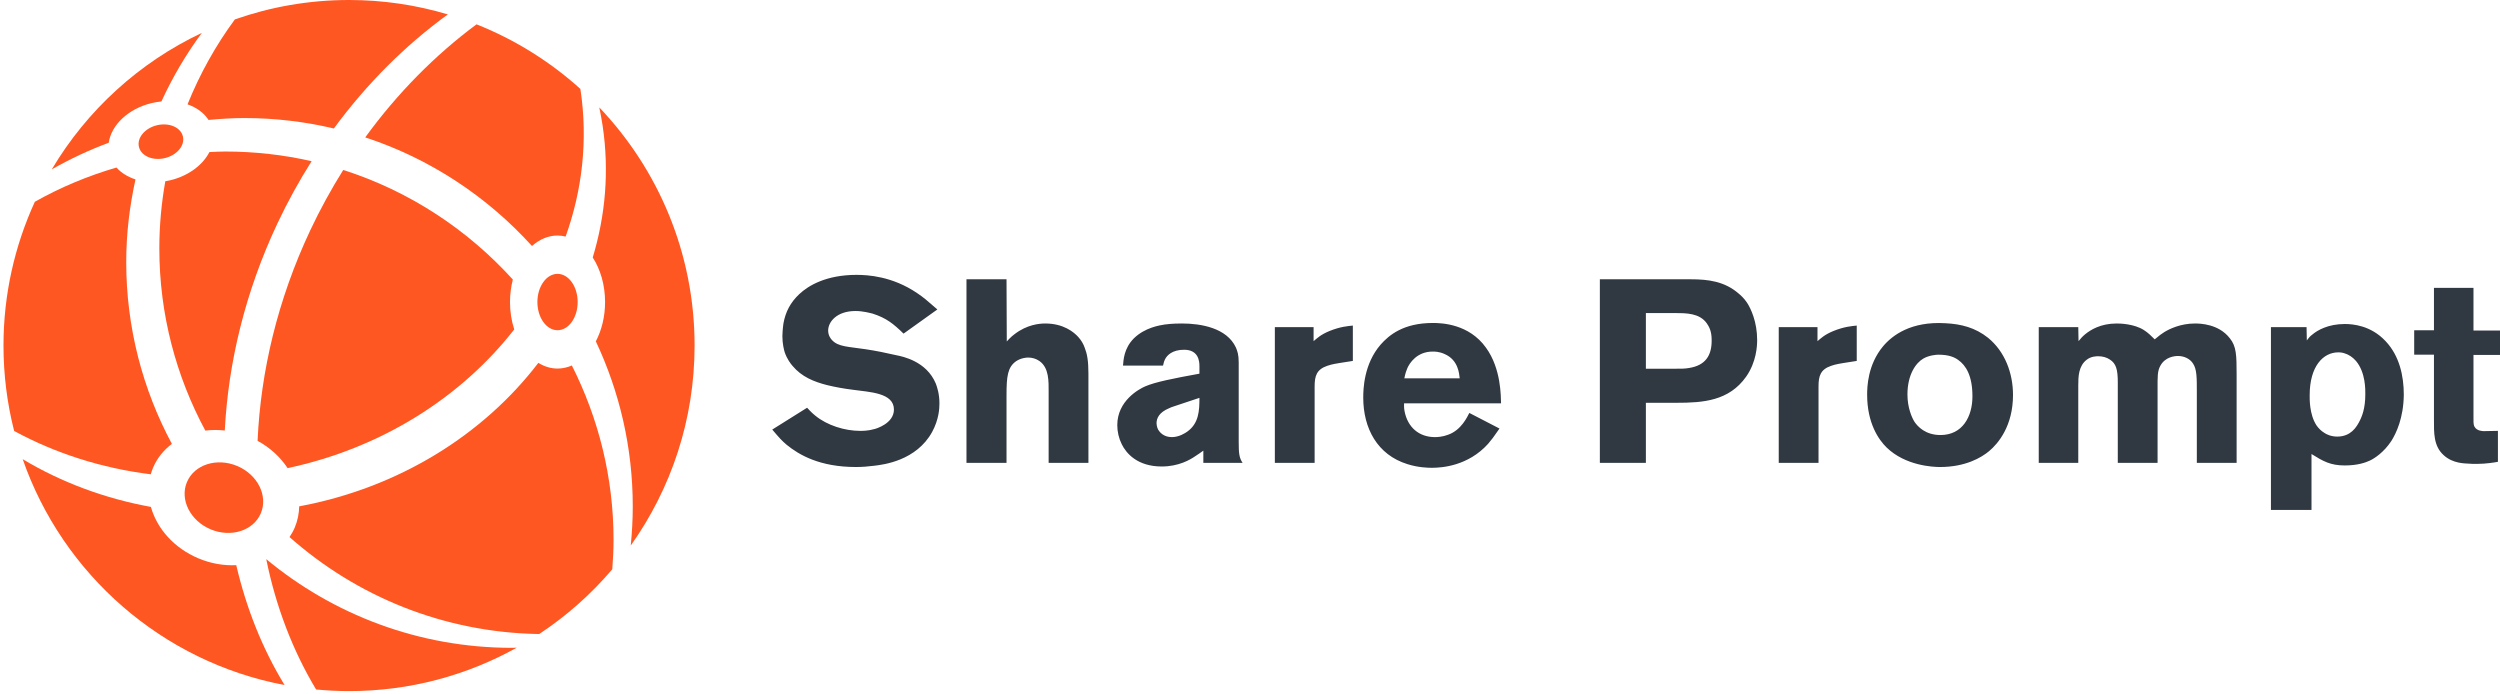
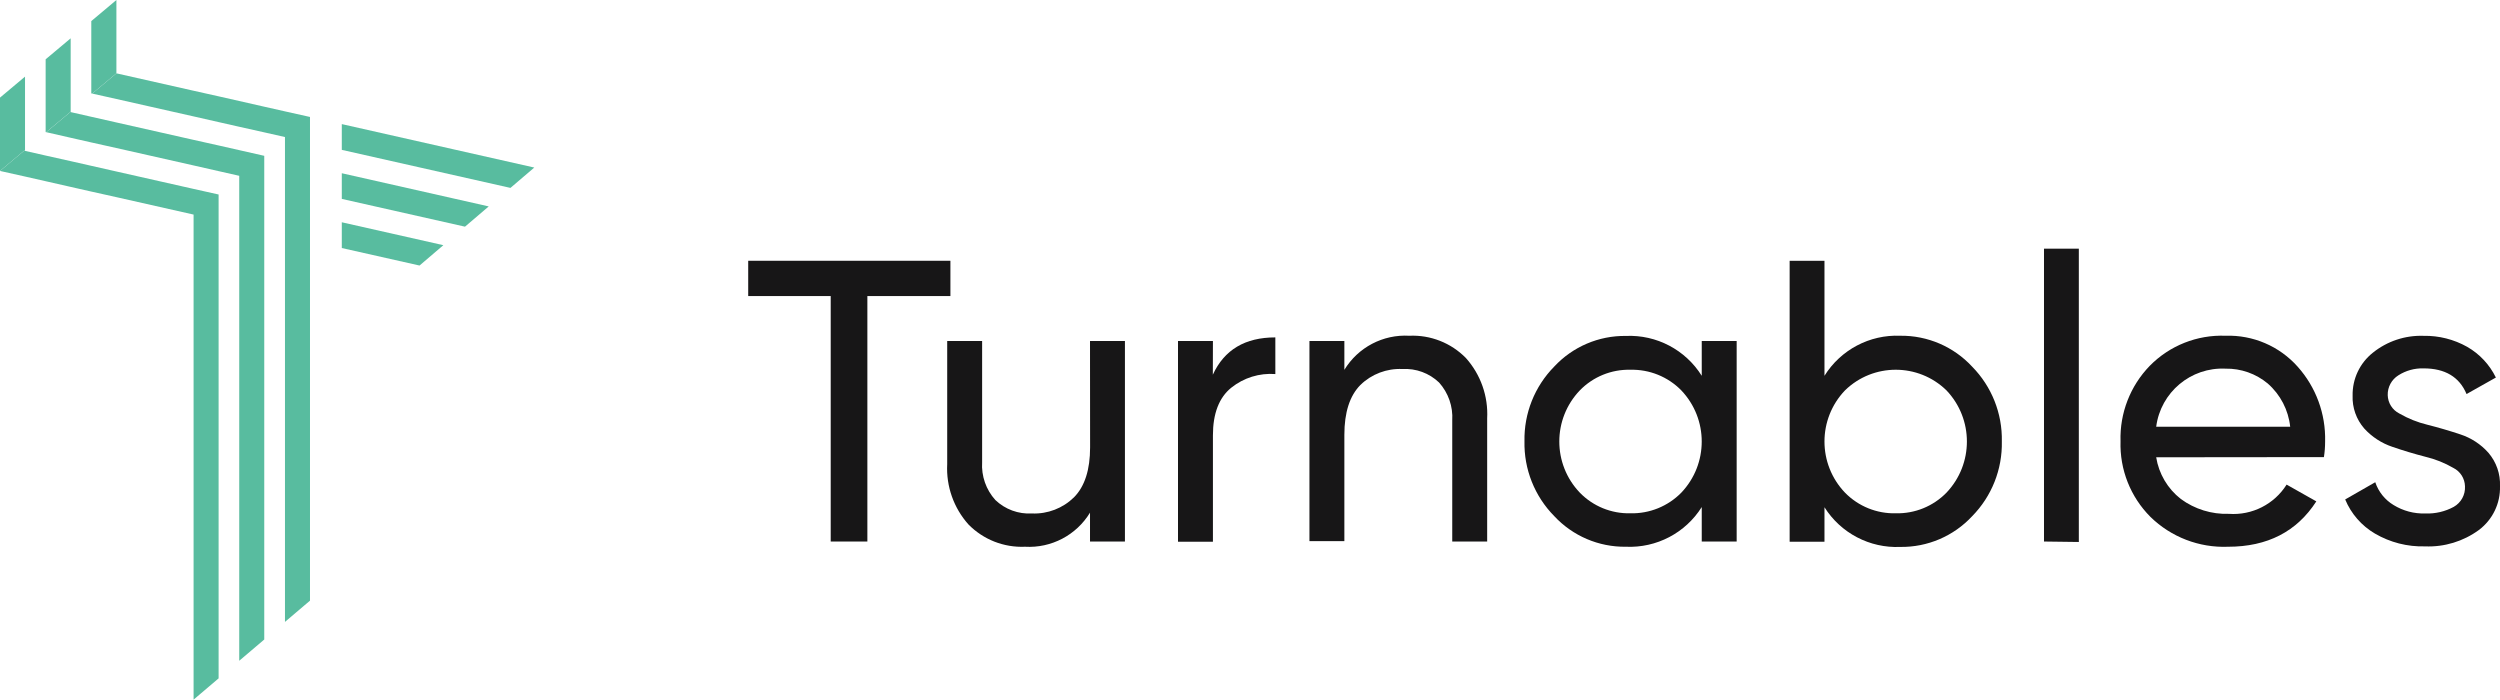
- <svg xmlns="http://www.w3.org/2000/svg" width="573" height="159" viewBox="0 0 573 159" fill="none">
-   <path d="M83.712 31.488C98.567 36.36 111.671 45.056 121.933 56.386C123.624 54.872 125.628 53.984 127.786 53.984C128.42 53.984 129.038 54.076 129.64 54.222C133.439 43.619 134.789 32.196 133.054 20.582C133.044 20.51 133.024 20.442 133.014 20.37C126.081 14.121 118.038 9.083 109.216 5.578C99.795 12.571 91.138 21.284 83.712 31.488Z" fill="#FF5722" />
-   <path d="M47.795 27.49C50.511 27.235 53.251 27.057 56.035 27.057C63.09 27.057 69.944 27.895 76.521 29.45C84.123 19.104 92.999 10.308 102.643 3.302C95.47 1.161 87.87 0 79.999 0C70.828 0 62.027 1.577 53.835 4.445C49.434 10.404 45.797 16.949 42.983 23.916C45.059 24.64 46.754 25.875 47.795 27.49Z" fill="#FF5722" />
-   <path d="M38.995 41.325C38.624 41.413 38.255 41.485 37.888 41.545C37.006 46.542 36.52 51.675 36.52 56.926C36.52 72.048 40.365 86.252 47.061 98.694C48.505 98.507 50.004 98.507 51.52 98.674C52.326 83.054 56.218 66.871 63.571 51.241C65.926 46.231 68.562 41.469 71.422 36.944C65.058 35.495 58.434 34.729 51.628 34.729C50.409 34.729 49.207 34.799 48 34.852C46.483 37.814 43.192 40.326 38.995 41.325Z" fill="#FF5722" />
-   <path d="M78.671 38.956C75.927 43.343 73.386 47.95 71.111 52.79C63.629 68.696 59.742 85.168 59.038 101.041C61.94 102.619 64.277 104.802 65.918 107.293C87.547 102.686 105.762 91.007 117.865 75.502C117.244 73.587 116.891 71.468 116.891 69.23C116.891 67.417 117.131 65.684 117.543 64.073C107.13 52.575 93.795 43.79 78.671 38.956Z" fill="#FF5722" />
-   <path d="M35.086 107.189C36.023 104.972 37.531 103.145 39.398 101.739C32.737 89.317 28.932 75.135 28.932 60.053C28.932 53.544 29.71 47.226 31.056 41.122C29.287 40.552 27.779 39.618 26.691 38.396C20.114 40.318 13.84 42.947 7.987 46.245C3.387 56.282 0.8 67.437 0.8 79.201C0.8 85.961 1.652 92.52 3.245 98.782C12.662 103.889 23.28 107.311 34.556 108.707C34.701 108.196 34.875 107.69 35.086 107.189Z" fill="#FF5722" />
-   <path d="M127.786 84.472C126.22 84.472 124.733 84.003 123.389 83.169C110.851 99.55 91.541 111.778 68.574 116.056C68.538 117.701 68.222 119.342 67.557 120.915C67.228 121.691 66.816 122.409 66.359 123.093C81.644 136.641 101.63 144.985 123.584 145.32C129.85 141.182 135.489 136.177 140.335 130.477C140.507 128.248 140.626 126.002 140.626 123.727C140.626 109.339 137.14 95.791 131.07 83.768C130.033 84.222 128.93 84.472 127.786 84.472Z" fill="#FF5722" />
-   <path d="M61.024 128.154C63.222 138.981 67.075 149.091 72.451 158.031C74.938 158.264 77.453 158.4 80.001 158.4C93.952 158.4 107.05 154.781 118.435 148.449C118.074 148.453 117.721 148.483 117.362 148.483C95.939 148.481 76.322 140.833 61.024 128.154Z" fill="#FF5722" />
-   <path d="M45.446 127.961C39.856 125.6 35.951 121.099 34.585 116.183C23.948 114.257 13.993 110.508 5.205 105.249C14.408 131.674 37.208 151.721 65.226 157.01C60.177 148.754 56.466 139.465 54.15 129.536C51.321 129.674 48.337 129.183 45.446 127.961Z" fill="#FF5722" />
-   <path d="M34.779 23.621C35.523 23.444 36.263 23.328 36.993 23.256C39.555 17.686 42.656 12.418 46.266 7.538C31.913 14.306 19.928 25.254 11.872 38.819C16.024 36.44 20.393 34.406 24.928 32.709C25.484 28.682 29.387 24.905 34.779 23.621Z" fill="#FF5722" />
-   <path d="M159.2 79.201C159.2 58.035 150.88 38.823 137.354 24.614C137.651 26.008 137.912 27.418 138.126 28.846C139.671 39.2 138.762 49.404 135.856 59.012C137.605 61.716 138.682 65.294 138.682 69.23C138.682 72.602 137.89 75.709 136.564 78.234C141.97 89.716 145.029 102.523 145.029 116.058C145.029 119.093 144.86 122.086 144.563 125.045C153.766 112.103 159.2 96.291 159.2 79.201Z" fill="#FF5722" />
-   <path d="M48.253 121.31C52.928 123.286 58.091 121.643 59.784 117.639C61.477 113.635 59.058 108.786 54.383 106.81C49.707 104.833 44.544 106.476 42.852 110.48C41.159 114.485 43.577 119.333 48.253 121.31Z" fill="#FF5722" />
-   <path d="M127.786 75.687C130.334 75.687 132.4 72.796 132.4 69.228C132.4 65.661 130.334 62.769 127.786 62.769C125.237 62.769 123.171 65.661 123.171 69.228C123.171 72.796 125.237 75.687 127.786 75.687Z" fill="#FF5722" />
-   <path d="M37.782 36.238C40.565 35.575 42.419 33.35 41.923 31.27C41.428 29.189 38.769 28.041 35.986 28.704C33.203 29.368 31.349 31.592 31.845 33.673C32.341 35.753 34.999 36.902 37.782 36.238Z" fill="#FF5722" />
-   <path d="M215.319 92.439C215.319 93.631 215.2 96.134 213.65 98.995C210.015 105.609 202.446 106.503 200.42 106.742C199.05 106.921 197.619 107.04 196.189 107.04C187.846 107.04 183.138 104.239 180.337 101.974C179.205 101.021 178.669 100.425 177 98.458L184.986 93.452C185.164 93.631 185.999 94.585 186.833 95.24C189.574 97.505 193.627 98.756 197.143 98.756C197.619 98.756 199.05 98.756 200.42 98.339C200.718 98.279 204.89 97.088 204.89 93.87C204.89 89.996 199.288 89.877 195.534 89.34C193.567 89.102 191.541 88.745 189.574 88.268C186.535 87.493 183.734 86.361 181.648 83.858C181.231 83.381 180.397 82.308 179.86 80.759C179.682 80.163 179.324 78.792 179.324 77.064C179.324 76.707 179.384 75.336 179.563 74.144C180.039 71.462 181.172 69.317 183.198 67.41C185.284 65.443 189.395 63 196.308 63C198.871 63 204.473 63.298 210.194 67.172C211.624 68.125 212.458 68.84 214.842 70.926L207.095 76.468C204.771 74.204 203.162 72.893 200.003 71.879C199.467 71.76 197.858 71.284 196.07 71.284C191.779 71.284 189.813 73.787 189.813 75.753C189.813 76.885 190.409 77.66 190.707 77.958C192.137 79.507 194.461 79.448 198.394 80.044C200.778 80.401 203.102 80.878 205.426 81.414C206.916 81.712 212.339 82.785 214.484 87.91C214.782 88.685 215.319 90.294 215.319 92.439ZM249.466 106.086H240.348V89.817C240.348 87.433 240.467 84.275 238.203 82.725C237.428 82.189 236.534 81.951 235.64 81.951C235.163 81.951 233.972 82.07 232.899 82.785C230.932 84.156 230.694 86.301 230.694 90.592V106.086H221.516V64.013H230.694L230.753 78.256C230.932 78.077 231.707 77.183 232.541 76.587C235.402 74.382 238.262 74.144 239.573 74.144C243.745 74.144 246.129 76.111 247.142 77.243C247.797 77.958 248.334 78.852 248.632 79.746C249.168 81.117 249.466 82.666 249.466 85.646V106.086ZM284.805 106.086H275.806V103.285C275.151 103.762 274.555 104.179 273.899 104.596C272.767 105.371 270.145 106.921 266.271 106.921C260.67 106.921 258.107 103.881 257.094 101.795C256.438 100.484 256.081 98.935 256.081 97.445C256.081 91.843 261.087 89.162 262.457 88.566C264.781 87.553 269.013 86.718 274.912 85.646V83.917C274.912 82.845 274.734 80.163 271.396 80.163C268.715 80.163 267.463 81.414 266.986 82.427C266.867 82.666 266.688 83.143 266.569 83.798H257.392C257.511 82.547 257.571 79.865 259.895 77.541C262.457 75.038 265.854 74.561 266.927 74.382C268.715 74.144 270.205 74.144 270.92 74.144C275.27 74.144 281.17 75.157 283.256 79.627C283.613 80.461 283.911 81.295 283.911 83.083V101.259C283.911 103.941 284.03 104.954 284.805 106.086ZM274.912 91.188L269.013 93.154C268.655 93.274 268.298 93.393 267.94 93.572C265.675 94.525 265.079 95.836 265.079 97.028C265.079 97.207 265.139 97.862 265.437 98.458C265.795 99.054 266.688 100.186 268.595 100.186C270.264 100.186 271.694 99.233 272.111 98.935C274.793 97.028 274.912 94.108 274.912 91.188ZM310.073 82.725L307.033 83.202C306.735 83.262 305.305 83.441 304.173 83.858C301.73 84.692 301.312 86.242 301.312 88.566V106.086H292.195V74.978H301.074V78.196C301.849 77.541 302.683 76.707 304.709 75.872C307.212 74.859 308.94 74.74 310.073 74.621V82.725ZM344.041 92.439H321.813C321.813 92.737 321.753 93.452 321.932 94.287C322.647 97.922 325.209 100.186 328.904 100.186C329.441 100.186 330.632 100.127 331.884 99.65C334.983 98.577 336.353 95.419 336.771 94.644L343.683 98.22C342.432 100.067 341.777 100.902 341.061 101.736C336.473 106.801 330.513 107.218 328.189 107.218C327.236 107.218 325.031 107.159 322.587 106.384C315.674 104.239 312.456 98.16 312.456 91.128C312.456 89.221 312.576 83.441 316.449 78.971C318.356 76.826 321.634 74.025 328.428 74.025C330.513 74.025 336.711 74.263 340.585 79.686C344.101 84.513 343.981 90.949 344.041 92.439ZM334.566 86.718C334.446 85.705 334.268 82.547 331.169 81.176C329.917 80.58 328.904 80.58 328.368 80.58C324.733 80.58 323.064 83.262 322.587 84.335C322.349 84.871 322.111 85.526 321.872 86.718H334.566ZM402.741 77.958C402.741 79.329 402.562 82.964 400.238 86.301C396.305 91.903 390.345 92.32 384.267 92.32H377.235V106.086H366.687V64.013H387.544C391.537 64.013 395.292 64.49 398.51 67.291C398.927 67.648 399.702 68.304 400.417 69.376C401.311 70.747 402.741 73.787 402.741 77.958ZM392.312 77.898C392.312 75.872 391.716 74.859 391.18 74.084C389.511 71.76 386.472 71.76 383.969 71.76H377.235V84.513H383.611C385.459 84.513 386.233 84.513 387.187 84.335C390.882 83.739 392.372 81.474 392.312 77.898ZM425.565 82.725L422.526 83.202C422.228 83.262 420.798 83.441 419.665 83.858C417.222 84.692 416.805 86.242 416.805 88.566V106.086H407.687V74.978H416.567V78.196C417.341 77.541 418.176 76.707 420.202 75.872C422.705 74.859 424.433 74.74 425.565 74.621V82.725ZM461.381 90.532C461.381 97.564 458.044 101.617 455.898 103.405C454.111 104.894 450.475 107.04 444.635 107.04C443.026 107.04 436.709 106.742 432.418 102.57C430.571 100.782 427.949 96.968 427.949 90.473C427.949 88.685 428.068 83.619 431.584 79.388C433.73 76.826 438.02 73.608 445.887 74.084C449.522 74.263 452.74 75.097 455.66 77.422C459.534 80.58 461.381 85.526 461.381 90.532ZM452.084 90.83C452.084 86.122 450.595 83.739 448.807 82.487C447.972 81.891 446.721 81.295 444.278 81.295C443.86 81.295 442.132 81.414 440.821 82.189C439.153 83.143 437.186 85.824 437.186 90.413C437.186 93.452 438.199 95.717 438.795 96.67C439.51 97.743 441.298 99.71 444.754 99.71C449.82 99.71 452.084 95.478 452.084 90.83ZM512.632 106.086H503.514V89.758C503.514 86.54 503.514 84.692 502.679 83.381C501.964 82.189 500.534 81.593 499.223 81.593C498.448 81.593 496.303 81.772 495.171 83.798C494.455 85.05 494.515 86.361 494.515 89.162V106.086H485.397V87.612C485.397 84.632 484.98 83.321 483.609 82.427C482.835 81.891 481.881 81.653 480.928 81.653C480.511 81.653 479.319 81.653 478.306 82.427C476.399 83.858 476.339 86.301 476.339 88.327V106.086H467.281V74.978H476.339L476.399 78.196C476.935 77.541 477.293 77.124 477.948 76.587C479.14 75.634 481.404 74.144 485.159 74.144C485.874 74.144 489.092 74.204 491.357 75.634C492.31 76.23 493.085 77.004 493.86 77.779C494.992 76.826 495.409 76.528 496.065 76.111C497.137 75.455 499.7 74.144 503.097 74.144C504.169 74.144 508.52 74.204 511.082 77.541C512.572 79.388 512.632 81.355 512.632 85.824V106.086ZM550.95 90.473C550.891 95.776 549.222 99.293 548.09 101.08C546.362 103.702 544.216 105.073 543.203 105.55C542.19 106.027 540.343 106.682 537.423 106.682C534.145 106.682 532.476 105.729 529.795 104.06V116.873H520.498V74.978H528.662L528.722 78.018C529.199 77.422 529.377 77.124 530.033 76.647C531.165 75.694 533.609 74.263 537.423 74.263C539.21 74.263 543.382 74.561 546.779 78.196C549.937 81.534 550.95 86.122 550.95 90.473ZM542.13 90.353C542.13 89.46 542.25 85.407 539.985 82.725C539.27 81.891 538.316 81.236 537.244 80.938C536.648 80.759 536.171 80.759 535.933 80.759C532.536 80.759 529.377 83.858 529.377 90.592C529.377 91.247 529.258 95.002 530.986 97.564C531.463 98.22 532.059 98.816 532.774 99.233C533.191 99.531 534.264 100.067 535.694 100.067C538.853 100.067 540.104 97.803 540.641 96.849C541.356 95.538 542.13 93.691 542.13 90.353ZM573 81.355H566.921V95.3C566.921 96.551 566.862 97.266 567.16 97.803C567.696 98.816 569.126 98.816 569.305 98.816C570.378 98.816 571.451 98.756 572.523 98.756V105.848C571.927 105.967 569.782 106.325 567.696 106.325C567.041 106.325 566.385 106.325 565.789 106.265C564.955 106.205 562.214 106.265 560.128 104.358C557.744 102.272 557.863 99.114 557.863 96.253V81.295H553.334V75.694H557.863V65.98H566.921V75.753H573V81.355Z" fill="#303841" />
+ <svg xmlns="http://www.w3.org/2000/svg" viewBox="0 0 272.75 76.33">
+   <defs>
+     <style>.cls-1{fill:#58bc9f;}.cls-2{fill:#171617;}</style>
+   </defs>
+   <g id="Layer_2" data-name="Layer 2">
+     <g id="Layer_1-2" data-name="Layer 1">
+       <polygon class="cls-1" points="0 18.65 2.73 16.36 2.73 8.36 0 10.65 0 18.65" />
+       <polygon class="cls-1" points="48.37 26.75 45.77 28.97 37.29 27.06 37.29 24.25 48.37 26.75" />
+       <polygon class="cls-1" points="58.29 18.28 55.69 20.5 37.29 16.35 37.29 13.54 58.29 18.28" />
+       <polygon class="cls-1" points="53.32 22.52 50.73 24.73 37.29 21.7 37.29 18.9 53.32 22.52" />
+       <polygon class="cls-1" points="4.98 14.41 5.04 14.42 7.71 12.19 7.71 4.18 4.98 6.47 4.98 14.41" />
+       <polygon class="cls-1" points="9.96 10.19 10.06 10.21 12.7 8 12.7 0 9.96 2.3 9.96 10.19" />
+       <polygon class="cls-1" points="26.1 16.38 23.85 15.87 21.12 15.26 12.7 13.36 9.96 12.74 7.71 12.23 7.71 12.19 5.04 14.42 7.71 15.03 9.96 15.54 12.7 16.15 21.12 18.05 23.85 18.67 26.1 19.18 26.1 72.09 28.83 69.77 28.83 17 26.1 16.38" />
+       <polygon class="cls-1" points="33.82 12.76 31.09 12.15 28.83 11.64 26.1 11.02 23.85 10.51 21.12 9.9 12.7 8 10.06 10.21 12.7 10.8 21.12 12.7 23.85 13.32 26.1 13.83 28.83 14.44 31.09 14.95 31.09 67.85 33.82 65.53 33.82 12.76" />
+       <polygon class="cls-1" points="21.12 20.61 12.7 18.71 9.96 18.09 7.71 17.58 4.98 16.97 2.73 16.46 2.73 16.36 0 18.65 2.73 19.26 4.98 19.77 7.71 20.39 9.96 20.9 12.7 21.51 21.12 23.41 21.12 76.33 23.85 74.01 23.85 21.22 21.12 20.61" />
+       <path class="cls-2" d="M103.69,28.45V32.3H94.63V59.08h-4V32.3h-9V28.45Z" />
+       <path class="cls-2" d="M118.92,37.2h3.81V59.08h-3.81V55.93a7.77,7.77,0,0,1-7.09,3.72,8.15,8.15,0,0,1-6.17-2.43,9.16,9.16,0,0,1-2.32-6.58V37.2h3.81V50.42a5.64,5.64,0,0,0,1.44,4.13,5.34,5.34,0,0,0,4,1.47,6.18,6.18,0,0,0,4.59-1.77c1.17-1.19,1.75-3,1.75-5.45Z" />
+       <path class="cls-2" d="M132.32,40.88c1.25-2.72,3.52-4.07,6.82-4.07v4a6.87,6.87,0,0,0-4.81,1.49q-2,1.62-2,5.2v11.6h-3.81V37.2h3.81Z" />
+       <path class="cls-2" d="M153.76,36.63a8.13,8.13,0,0,1,6.17,2.43,9.17,9.17,0,0,1,2.32,6.59V59.08h-3.81V45.86A5.66,5.66,0,0,0,157,41.73a5.34,5.34,0,0,0-4-1.47A6.15,6.15,0,0,0,148.42,42q-1.75,1.77-1.75,5.44v11.6h-3.81V37.2h3.81v3.15A7.77,7.77,0,0,1,153.76,36.63Z" />
+       <path class="cls-2" d="M185.66,37.2h3.81V59.08h-3.81V55.32a9.28,9.28,0,0,1-8.27,4.33,10.49,10.49,0,0,1-7.83-3.35,11.29,11.29,0,0,1-3.24-8.16A11.29,11.29,0,0,1,169.56,40a10.49,10.49,0,0,1,7.83-3.35A9.28,9.28,0,0,1,185.66,41ZM177.87,56a7.52,7.52,0,0,0,5.56-2.25,8.1,8.1,0,0,0,0-11.16,7.52,7.52,0,0,0-5.56-2.25,7.44,7.44,0,0,0-5.51,2.25,8.07,8.07,0,0,0,0,11.16A7.44,7.44,0,0,0,177.87,56Z" />
+       <path class="cls-2" d="M207.32,36.63A10.51,10.51,0,0,1,215.16,40a11.29,11.29,0,0,1,3.24,8.16,11.29,11.29,0,0,1-3.24,8.16,10.51,10.51,0,0,1-7.84,3.35,9.29,9.29,0,0,1-8.27-4.33v3.76h-3.8V28.45h3.8V41A9.29,9.29,0,0,1,207.32,36.63ZM206.84,56a7.47,7.47,0,0,0,5.52-2.25,8.1,8.1,0,0,0,0-11.16,7.93,7.93,0,0,0-11.07,0,8.07,8.07,0,0,0,0,11.16A7.49,7.49,0,0,0,206.84,56Z" />
+       <path class="cls-2" d="M223,59.08V27.13h3.8v32Z" />
+       <path class="cls-2" d="M235.24,49.89a7.22,7.22,0,0,0,2.69,4.55,8.39,8.39,0,0,0,5.24,1.62,6.86,6.86,0,0,0,6.3-3.19l3.24,1.83q-3.19,4.95-9.63,4.95a11.46,11.46,0,0,1-8.47-3.26,11.18,11.18,0,0,1-3.26-8.25,11.32,11.32,0,0,1,3.19-8.23,11,11,0,0,1,8.27-3.28A10.08,10.08,0,0,1,250.67,40a11.78,11.78,0,0,1,3,8.16,11.13,11.13,0,0,1-.13,1.71Zm7.57-9.67a7.28,7.28,0,0,0-7.57,6.34h14.62a7.29,7.29,0,0,0-2.45-4.72A7,7,0,0,0,242.81,40.22Z" />
+       <path class="cls-2" d="M260.5,43.11a2.31,2.31,0,0,0,1.26,2,11.57,11.57,0,0,0,3.07,1.23c1.19.3,2.39.65,3.59,1.05a7,7,0,0,1,3.06,2,5.28,5.28,0,0,1,1.27,3.66,5.77,5.77,0,0,1-2.3,4.77,9.3,9.3,0,0,1-5.88,1.79,10.25,10.25,0,0,1-5.47-1.4,7.77,7.77,0,0,1-3.24-3.72l3.28-1.88a4.61,4.61,0,0,0,2,2.49,6.23,6.23,0,0,0,3.46.92,6,6,0,0,0,3.1-.72,2.42,2.42,0,0,0,1.23-2.25,2.3,2.3,0,0,0-1.27-2,11.3,11.3,0,0,0-3.06-1.22c-1.2-.31-2.4-.67-3.59-1.08a7.28,7.28,0,0,1-3.07-2,5.16,5.16,0,0,1-1.27-3.59,5.83,5.83,0,0,1,2.21-4.68,8.36,8.36,0,0,1,5.54-1.84,9.34,9.34,0,0,1,4.75,1.2,7.79,7.79,0,0,1,3.13,3.35l-3.2,1.8c-.78-1.87-2.35-2.8-4.68-2.8a4.84,4.84,0,0,0-2.76.76A2.47,2.47,0,0,0,260.5,43.11Z" />
+     </g>
+   </g>
</svg>
